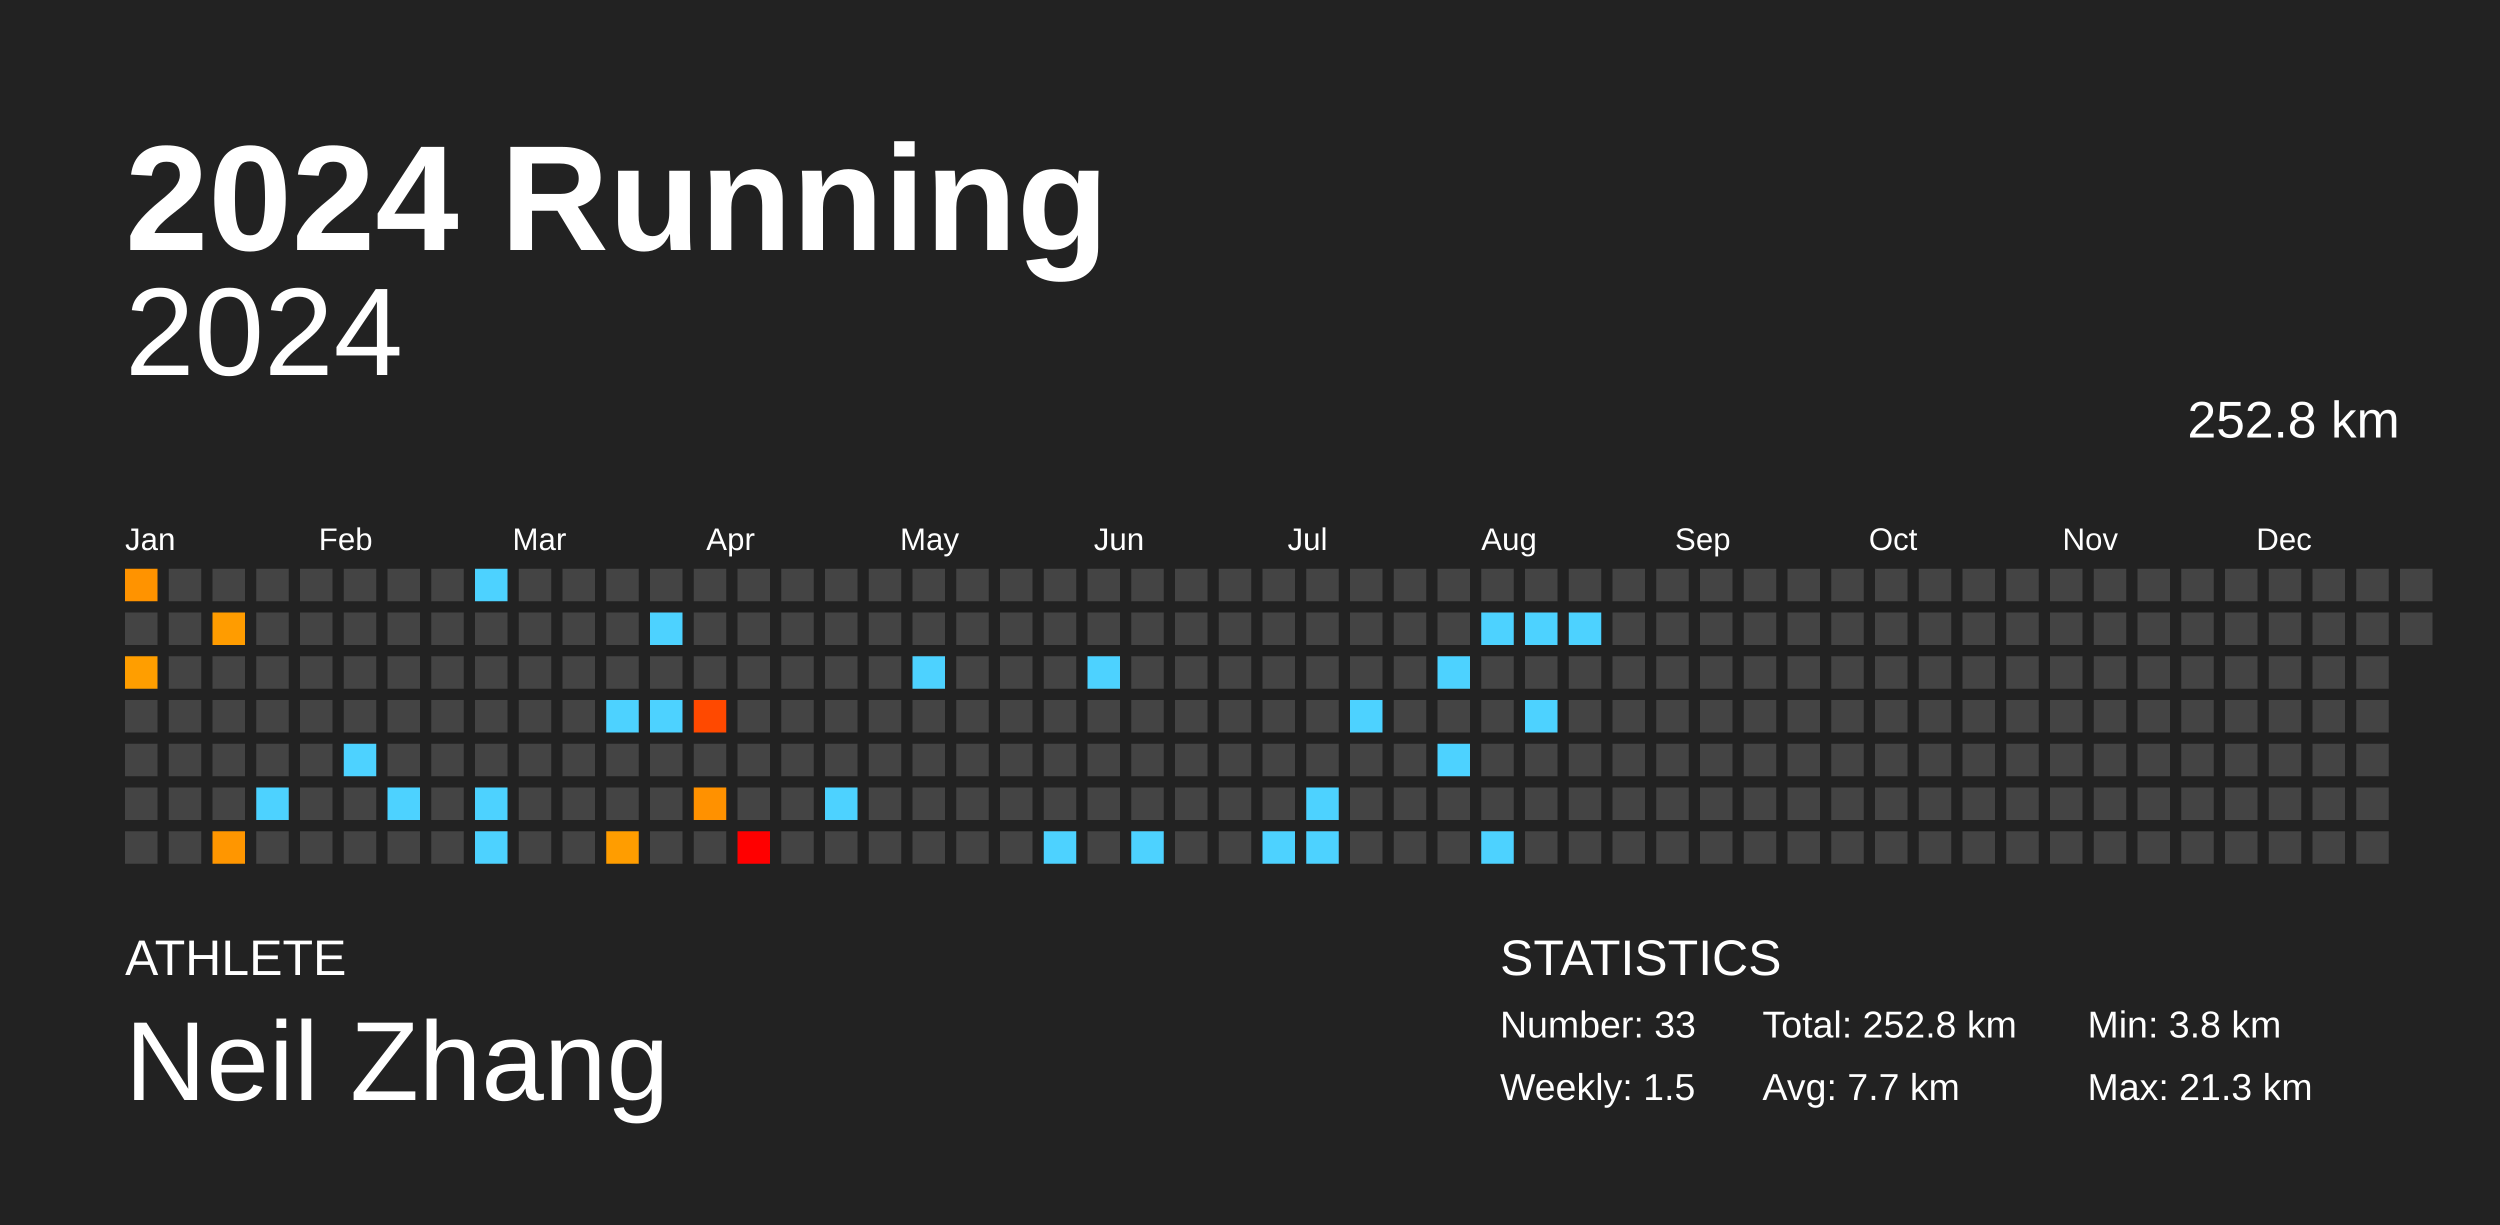
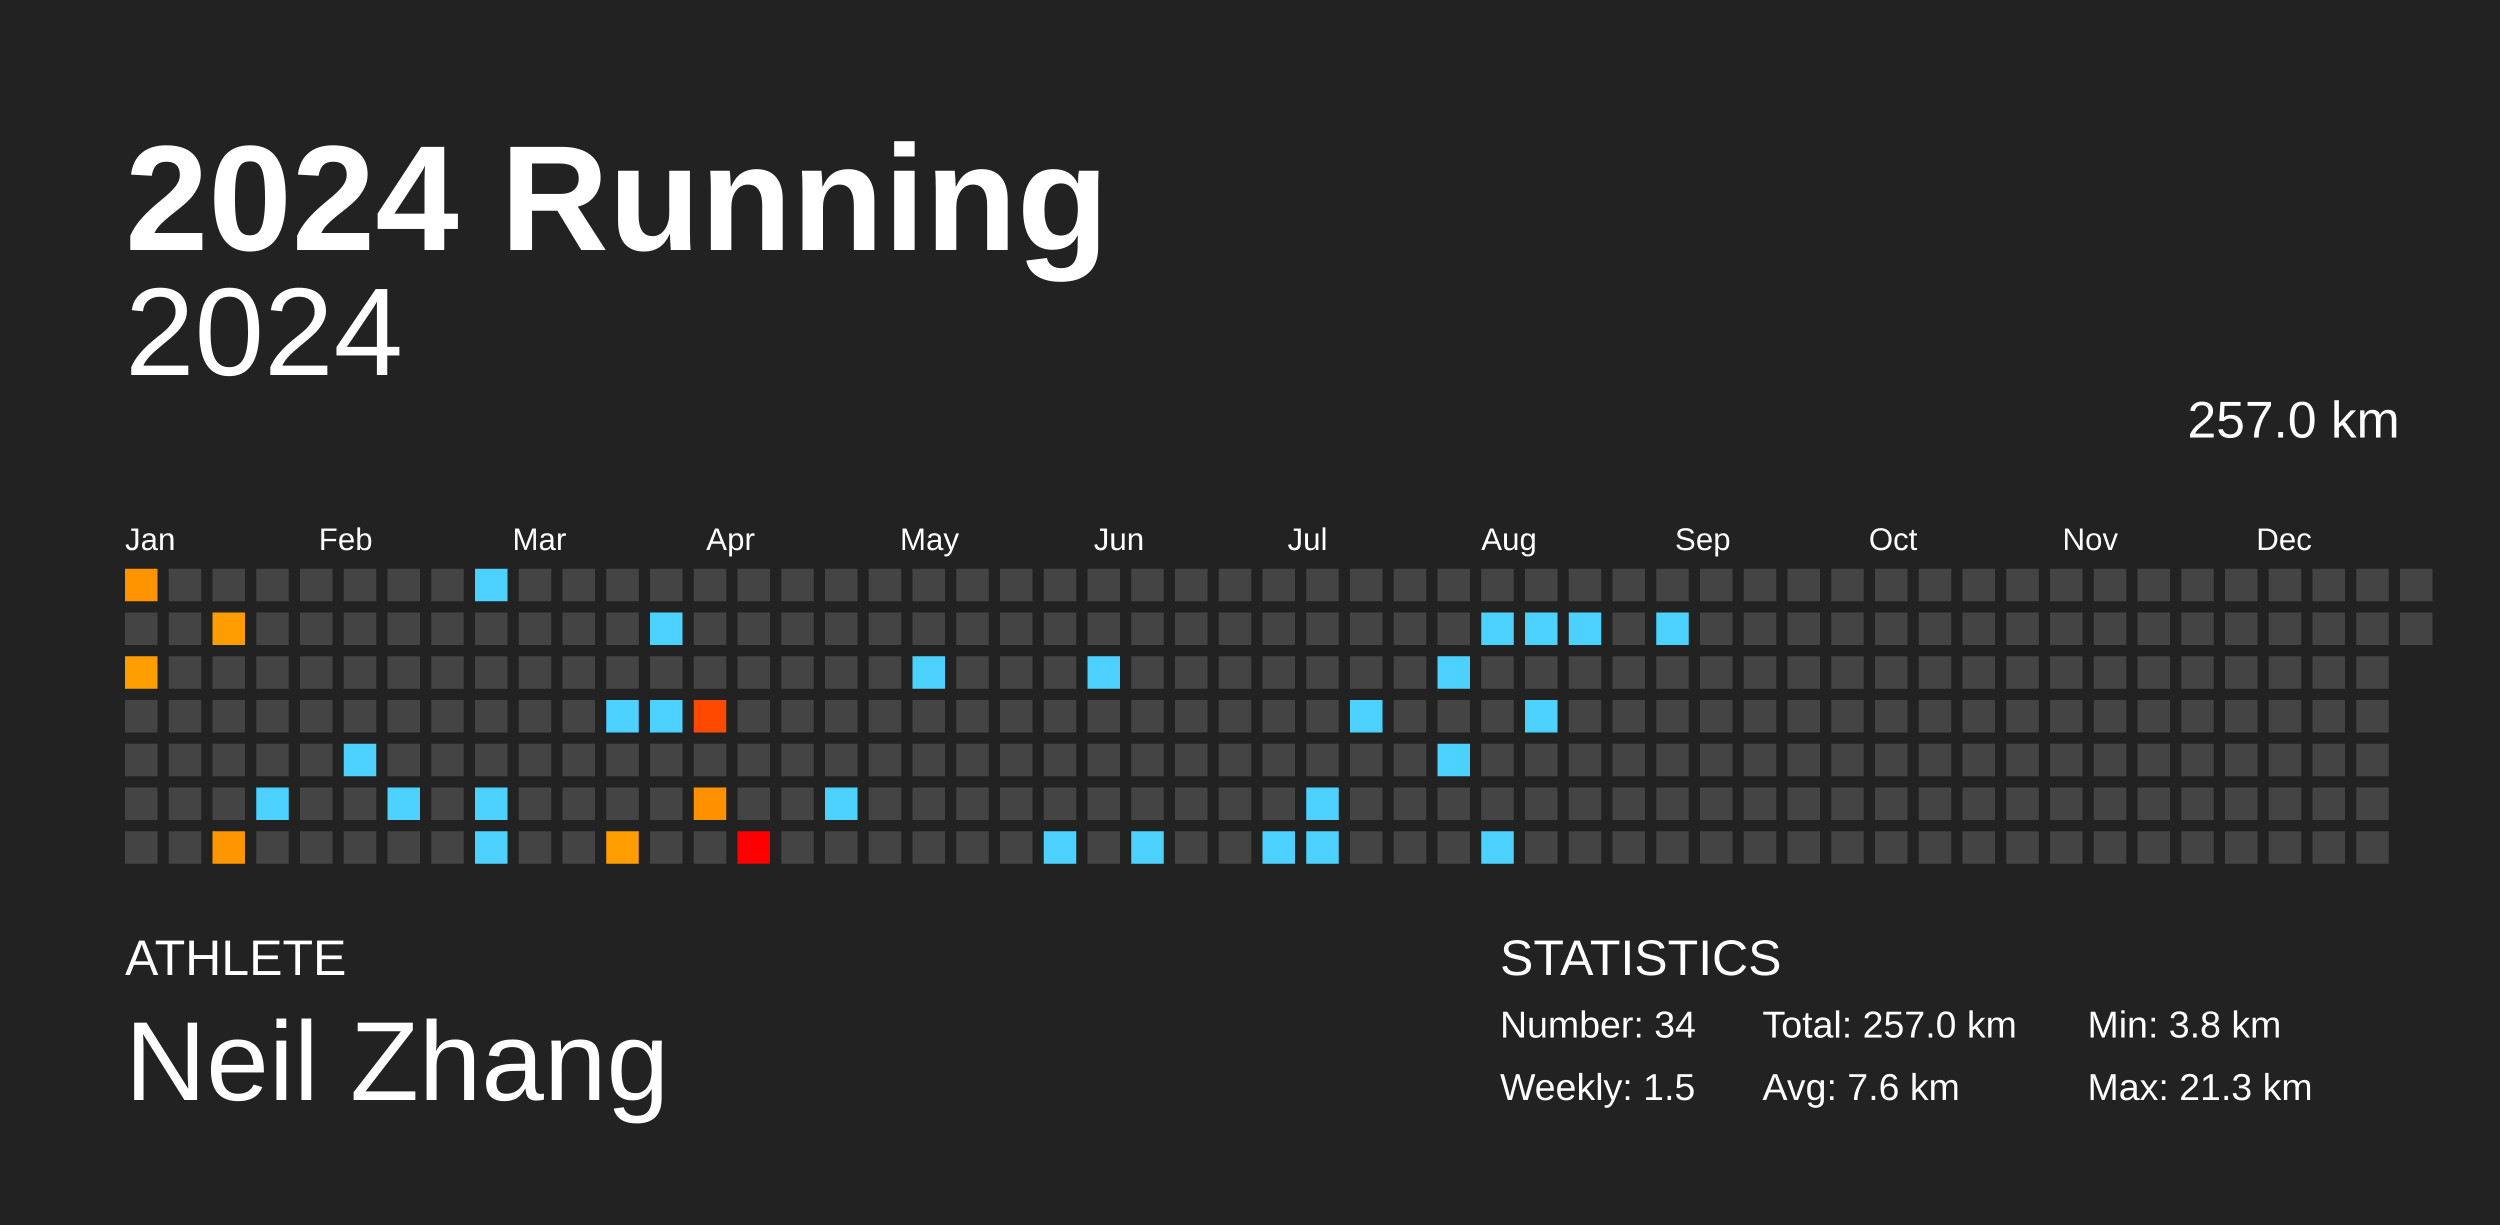
<svg xmlns="http://www.w3.org/2000/svg" baseProfile="full" height="98mm" version="1.1" viewBox="0,0,200,98" width="200mm">
  <defs />
  <rect fill="#222222" height="98" width="200" x="0" y="0" />
  <text fill="#FFFFFF" style="font-size:12px; font-family:Arial; font-weight:bold;" x="10" y="20">2024 Running</text>
  <text fill="#FFFFFF" style="font-size:4px; font-family:Arial" x="10" y="78">ATHLETE</text>
  <text fill="#FFFFFF" style="font-size:9px; font-family:Arial" x="10" y="88">Neil Zhang</text>
  <text fill="#FFFFFF" style="font-size:4px; font-family:Arial" x="120" y="78">STATISTICS</text>
-   <text fill="#FFFFFF" style="font-size:3px; font-family:Arial" x="120" y="83">Number: 33</text>
+   <text fill="#FFFFFF" style="font-size:3px; font-family:Arial" x="120" y="83">Number: 34</text>
  <text fill="#FFFFFF" style="font-size:3px; font-family:Arial" x="120" y="88">Weekly: 1.5</text>
-   <text fill="#FFFFFF" style="font-size:3px; font-family:Arial" x="141" y="83">Total: 252.8 km</text>
-   <text fill="#FFFFFF" style="font-size:3px; font-family:Arial" x="141" y="88">Avg: 7.7 km</text>
+   <text fill="#FFFFFF" style="font-size:3px; font-family:Arial" x="141" y="83">Total: 257.0 km</text>
+   <text fill="#FFFFFF" style="font-size:3px; font-family:Arial" x="141" y="88">Avg: 7.6 km</text>
  <text fill="#FFFFFF" style="font-size:3px; font-family:Arial" x="167" y="83">Min: 3.8 km</text>
  <text fill="#FFFFFF" style="font-size:3px; font-family:Arial" x="167" y="88">Max: 21.3 km</text>
  <text alignment-baseline="hanging" fill="#FFFFFF" style="font-size:10.0px; font-family:Arial;" x="10" y="30">2024</text>
-   <text alignment-baseline="hanging" fill="#FFFFFF" style="font-size:4.125px; font-family:Arial;" x="175" y="35">252.8 km</text>
+   <text alignment-baseline="hanging" fill="#FFFFFF" style="font-size:4.125px; font-family:Arial;" x="175" y="35">257.0 km</text>
  <text fill="#FFFFFF" style="font-size:2.5px; font-family:Arial" x="10.0" y="44">Jan</text>
  <text fill="#FFFFFF" style="font-size:2.5px; font-family:Arial" x="25.5" y="44">Feb</text>
  <text fill="#FFFFFF" style="font-size:2.5px; font-family:Arial" x="41.0" y="44">Mar</text>
  <text fill="#FFFFFF" style="font-size:2.5px; font-family:Arial" x="56.5" y="44">Apr</text>
  <text fill="#FFFFFF" style="font-size:2.5px; font-family:Arial" x="72.0" y="44">May</text>
  <text fill="#FFFFFF" style="font-size:2.5px; font-family:Arial" x="87.5" y="44">Jun</text>
  <text fill="#FFFFFF" style="font-size:2.5px; font-family:Arial" x="103.0" y="44">Jul</text>
  <text fill="#FFFFFF" style="font-size:2.5px; font-family:Arial" x="118.5" y="44">Aug</text>
  <text fill="#FFFFFF" style="font-size:2.5px; font-family:Arial" x="134.0" y="44">Sep</text>
  <text fill="#FFFFFF" style="font-size:2.5px; font-family:Arial" x="149.5" y="44">Oct</text>
  <text fill="#FFFFFF" style="font-size:2.5px; font-family:Arial" x="165.0" y="44">Nov</text>
  <text fill="#FFFFFF" style="font-size:2.5px; font-family:Arial" x="180.5" y="44">Dec</text>
  <rect fill="#ff9300" height="2.6" width="2.6" x="10.0" y="45.5" />
  <rect fill="#444444" height="2.6" width="2.6" x="10.0" y="49.0" />
  <rect fill="#ff9e00" height="2.6" width="2.6" x="10.0" y="52.5" />
  <rect fill="#444444" height="2.6" width="2.6" x="10.0" y="56.0" />
  <rect fill="#444444" height="2.6" width="2.6" x="10.0" y="59.5" />
  <rect fill="#444444" height="2.6" width="2.6" x="10.0" y="63.0" />
  <rect fill="#444444" height="2.6" width="2.6" x="10.0" y="66.5" />
  <rect fill="#444444" height="2.6" width="2.6" x="13.5" y="45.5" />
  <rect fill="#444444" height="2.6" width="2.6" x="13.5" y="49.0" />
  <rect fill="#444444" height="2.6" width="2.6" x="13.5" y="52.5" />
  <rect fill="#444444" height="2.6" width="2.6" x="13.5" y="56.0" />
  <rect fill="#444444" height="2.6" width="2.6" x="13.5" y="59.5" />
  <rect fill="#444444" height="2.6" width="2.6" x="13.5" y="63.0" />
  <rect fill="#444444" height="2.6" width="2.6" x="13.5" y="66.5" />
  <rect fill="#444444" height="2.6" width="2.6" x="17.0" y="45.5" />
  <rect fill="#ff9c00" height="2.6" width="2.6" x="17.0" y="49.0" />
  <rect fill="#444444" height="2.6" width="2.6" x="17.0" y="52.5" />
  <rect fill="#444444" height="2.6" width="2.6" x="17.0" y="56.0" />
  <rect fill="#444444" height="2.6" width="2.6" x="17.0" y="59.5" />
  <rect fill="#444444" height="2.6" width="2.6" x="17.0" y="63.0" />
  <rect fill="#ff9600" height="2.6" width="2.6" x="17.0" y="66.5" />
  <rect fill="#444444" height="2.6" width="2.6" x="20.5" y="45.5" />
  <rect fill="#444444" height="2.6" width="2.6" x="20.5" y="49.0" />
  <rect fill="#444444" height="2.6" width="2.6" x="20.5" y="52.5" />
  <rect fill="#444444" height="2.6" width="2.6" x="20.5" y="56.0" />
  <rect fill="#444444" height="2.6" width="2.6" x="20.5" y="59.5" />
  <rect fill="#4dd2ff" height="2.6" width="2.6" x="20.5" y="63.0" />
  <rect fill="#444444" height="2.6" width="2.6" x="20.5" y="66.5" />
  <rect fill="#444444" height="2.6" width="2.6" x="24.0" y="45.5" />
  <rect fill="#444444" height="2.6" width="2.6" x="24.0" y="49.0" />
  <rect fill="#444444" height="2.6" width="2.6" x="24.0" y="52.5" />
  <rect fill="#444444" height="2.6" width="2.6" x="24.0" y="56.0" />
  <rect fill="#444444" height="2.6" width="2.6" x="24.0" y="59.5" />
  <rect fill="#444444" height="2.6" width="2.6" x="24.0" y="63.0" />
  <rect fill="#444444" height="2.6" width="2.6" x="24.0" y="66.5" />
  <rect fill="#444444" height="2.6" width="2.6" x="27.5" y="45.5" />
  <rect fill="#444444" height="2.6" width="2.6" x="27.5" y="49.0" />
  <rect fill="#444444" height="2.6" width="2.6" x="27.5" y="52.5" />
  <rect fill="#444444" height="2.6" width="2.6" x="27.5" y="56.0" />
  <rect fill="#4dd2ff" height="2.6" width="2.6" x="27.5" y="59.5" />
  <rect fill="#444444" height="2.6" width="2.6" x="27.5" y="63.0" />
  <rect fill="#444444" height="2.6" width="2.6" x="27.5" y="66.5" />
  <rect fill="#444444" height="2.6" width="2.6" x="31.0" y="45.5" />
  <rect fill="#444444" height="2.6" width="2.6" x="31.0" y="49.0" />
  <rect fill="#444444" height="2.6" width="2.6" x="31.0" y="52.5" />
  <rect fill="#444444" height="2.6" width="2.6" x="31.0" y="56.0" />
  <rect fill="#444444" height="2.6" width="2.6" x="31.0" y="59.5" />
  <rect fill="#4dd2ff" height="2.6" width="2.6" x="31.0" y="63.0" />
  <rect fill="#444444" height="2.6" width="2.6" x="31.0" y="66.5" />
  <rect fill="#444444" height="2.6" width="2.6" x="34.5" y="45.5" />
  <rect fill="#444444" height="2.6" width="2.6" x="34.5" y="49.0" />
  <rect fill="#444444" height="2.6" width="2.6" x="34.5" y="52.5" />
  <rect fill="#444444" height="2.6" width="2.6" x="34.5" y="56.0" />
  <rect fill="#444444" height="2.6" width="2.6" x="34.5" y="59.5" />
  <rect fill="#444444" height="2.6" width="2.6" x="34.5" y="63.0" />
  <rect fill="#444444" height="2.6" width="2.6" x="34.5" y="66.5" />
  <rect fill="#4dd2ff" height="2.6" width="2.6" x="38.0" y="45.5" />
  <rect fill="#444444" height="2.6" width="2.6" x="38.0" y="49.0" />
  <rect fill="#444444" height="2.6" width="2.6" x="38.0" y="52.5" />
  <rect fill="#444444" height="2.6" width="2.6" x="38.0" y="56.0" />
  <rect fill="#444444" height="2.6" width="2.6" x="38.0" y="59.5" />
  <rect fill="#4dd2ff" height="2.6" width="2.6" x="38.0" y="63.0" />
  <rect fill="#4dd2ff" height="2.6" width="2.6" x="38.0" y="66.5" />
  <rect fill="#444444" height="2.6" width="2.6" x="41.5" y="45.5" />
  <rect fill="#444444" height="2.6" width="2.6" x="41.5" y="49.0" />
  <rect fill="#444444" height="2.6" width="2.6" x="41.5" y="52.5" />
  <rect fill="#444444" height="2.6" width="2.6" x="41.5" y="56.0" />
  <rect fill="#444444" height="2.6" width="2.6" x="41.5" y="59.5" />
  <rect fill="#444444" height="2.6" width="2.6" x="41.5" y="63.0" />
  <rect fill="#444444" height="2.6" width="2.6" x="41.5" y="66.5" />
  <rect fill="#444444" height="2.6" width="2.6" x="45.0" y="45.5" />
  <rect fill="#444444" height="2.6" width="2.6" x="45.0" y="49.0" />
  <rect fill="#444444" height="2.6" width="2.6" x="45.0" y="52.5" />
  <rect fill="#444444" height="2.6" width="2.6" x="45.0" y="56.0" />
  <rect fill="#444444" height="2.6" width="2.6" x="45.0" y="59.5" />
  <rect fill="#444444" height="2.6" width="2.6" x="45.0" y="63.0" />
  <rect fill="#444444" height="2.6" width="2.6" x="45.0" y="66.5" />
  <rect fill="#444444" height="2.6" width="2.6" x="48.5" y="45.5" />
  <rect fill="#444444" height="2.6" width="2.6" x="48.5" y="49.0" />
  <rect fill="#444444" height="2.6" width="2.6" x="48.5" y="52.5" />
  <rect fill="#4dd2ff" height="2.6" width="2.6" x="48.5" y="56.0" />
  <rect fill="#444444" height="2.6" width="2.6" x="48.5" y="59.5" />
  <rect fill="#444444" height="2.6" width="2.6" x="48.5" y="63.0" />
  <rect fill="#ff9d00" height="2.6" width="2.6" x="48.5" y="66.5" />
  <rect fill="#444444" height="2.6" width="2.6" x="52.0" y="45.5" />
  <rect fill="#4dd2ff" height="2.6" width="2.6" x="52.0" y="49.0" />
  <rect fill="#444444" height="2.6" width="2.6" x="52.0" y="52.5" />
  <rect fill="#4dd2ff" height="2.6" width="2.6" x="52.0" y="56.0" />
  <rect fill="#444444" height="2.6" width="2.6" x="52.0" y="59.5" />
  <rect fill="#444444" height="2.6" width="2.6" x="52.0" y="63.0" />
  <rect fill="#444444" height="2.6" width="2.6" x="52.0" y="66.5" />
  <rect fill="#444444" height="2.6" width="2.6" x="55.5" y="45.5" />
  <rect fill="#444444" height="2.6" width="2.6" x="55.5" y="49.0" />
  <rect fill="#444444" height="2.6" width="2.6" x="55.5" y="52.5" />
  <rect fill="#ff4900" height="2.6" width="2.6" x="55.5" y="56.0" />
  <rect fill="#444444" height="2.6" width="2.6" x="55.5" y="59.5" />
  <rect fill="#ff9100" height="2.6" width="2.6" x="55.5" y="63.0" />
  <rect fill="#444444" height="2.6" width="2.6" x="55.5" y="66.5" />
  <rect fill="#444444" height="2.6" width="2.6" x="59.0" y="45.5" />
  <rect fill="#444444" height="2.6" width="2.6" x="59.0" y="49.0" />
  <rect fill="#444444" height="2.6" width="2.6" x="59.0" y="52.5" />
  <rect fill="#444444" height="2.6" width="2.6" x="59.0" y="56.0" />
  <rect fill="#444444" height="2.6" width="2.6" x="59.0" y="59.5" />
  <rect fill="#444444" height="2.6" width="2.6" x="59.0" y="63.0" />
  <rect fill="red" height="2.6" width="2.6" x="59.0" y="66.5" />
  <rect fill="#444444" height="2.6" width="2.6" x="62.5" y="45.5" />
  <rect fill="#444444" height="2.6" width="2.6" x="62.5" y="49.0" />
  <rect fill="#444444" height="2.6" width="2.6" x="62.5" y="52.5" />
  <rect fill="#444444" height="2.6" width="2.6" x="62.5" y="56.0" />
  <rect fill="#444444" height="2.6" width="2.6" x="62.5" y="59.5" />
  <rect fill="#444444" height="2.6" width="2.6" x="62.5" y="63.0" />
  <rect fill="#444444" height="2.6" width="2.6" x="62.5" y="66.5" />
  <rect fill="#444444" height="2.6" width="2.6" x="66.0" y="45.5" />
  <rect fill="#444444" height="2.6" width="2.6" x="66.0" y="49.0" />
  <rect fill="#444444" height="2.6" width="2.6" x="66.0" y="52.5" />
  <rect fill="#444444" height="2.6" width="2.6" x="66.0" y="56.0" />
  <rect fill="#444444" height="2.6" width="2.6" x="66.0" y="59.5" />
  <rect fill="#4dd2ff" height="2.6" width="2.6" x="66.0" y="63.0" />
  <rect fill="#444444" height="2.6" width="2.6" x="66.0" y="66.5" />
  <rect fill="#444444" height="2.6" width="2.6" x="69.5" y="45.5" />
  <rect fill="#444444" height="2.6" width="2.6" x="69.5" y="49.0" />
  <rect fill="#444444" height="2.6" width="2.6" x="69.5" y="52.5" />
  <rect fill="#444444" height="2.6" width="2.6" x="69.5" y="56.0" />
  <rect fill="#444444" height="2.6" width="2.6" x="69.5" y="59.5" />
  <rect fill="#444444" height="2.6" width="2.6" x="69.5" y="63.0" />
  <rect fill="#444444" height="2.6" width="2.6" x="69.5" y="66.5" />
  <rect fill="#444444" height="2.6" width="2.6" x="73.0" y="45.5" />
  <rect fill="#444444" height="2.6" width="2.6" x="73.0" y="49.0" />
  <rect fill="#4dd2ff" height="2.6" width="2.6" x="73.0" y="52.5" />
  <rect fill="#444444" height="2.6" width="2.6" x="73.0" y="56.0" />
  <rect fill="#444444" height="2.6" width="2.6" x="73.0" y="59.5" />
  <rect fill="#444444" height="2.6" width="2.6" x="73.0" y="63.0" />
  <rect fill="#444444" height="2.6" width="2.6" x="73.0" y="66.5" />
  <rect fill="#444444" height="2.6" width="2.6" x="76.5" y="45.5" />
  <rect fill="#444444" height="2.6" width="2.6" x="76.5" y="49.0" />
  <rect fill="#444444" height="2.6" width="2.6" x="76.5" y="52.5" />
  <rect fill="#444444" height="2.6" width="2.6" x="76.5" y="56.0" />
  <rect fill="#444444" height="2.6" width="2.6" x="76.5" y="59.5" />
  <rect fill="#444444" height="2.6" width="2.6" x="76.5" y="63.0" />
  <rect fill="#444444" height="2.6" width="2.6" x="76.5" y="66.5" />
  <rect fill="#444444" height="2.6" width="2.6" x="80.0" y="45.5" />
  <rect fill="#444444" height="2.6" width="2.6" x="80.0" y="49.0" />
  <rect fill="#444444" height="2.6" width="2.6" x="80.0" y="52.5" />
  <rect fill="#444444" height="2.6" width="2.6" x="80.0" y="56.0" />
  <rect fill="#444444" height="2.6" width="2.6" x="80.0" y="59.5" />
  <rect fill="#444444" height="2.6" width="2.6" x="80.0" y="63.0" />
  <rect fill="#444444" height="2.6" width="2.6" x="80.0" y="66.5" />
  <rect fill="#444444" height="2.6" width="2.6" x="83.5" y="45.5" />
  <rect fill="#444444" height="2.6" width="2.6" x="83.5" y="49.0" />
  <rect fill="#444444" height="2.6" width="2.6" x="83.5" y="52.5" />
  <rect fill="#444444" height="2.6" width="2.6" x="83.5" y="56.0" />
  <rect fill="#444444" height="2.6" width="2.6" x="83.5" y="59.5" />
  <rect fill="#444444" height="2.6" width="2.6" x="83.5" y="63.0" />
  <rect fill="#4dd2ff" height="2.6" width="2.6" x="83.5" y="66.5" />
  <rect fill="#444444" height="2.6" width="2.6" x="87.0" y="45.5" />
  <rect fill="#444444" height="2.6" width="2.6" x="87.0" y="49.0" />
  <rect fill="#4dd2ff" height="2.6" width="2.6" x="87.0" y="52.5" />
  <rect fill="#444444" height="2.6" width="2.6" x="87.0" y="56.0" />
  <rect fill="#444444" height="2.6" width="2.6" x="87.0" y="59.5" />
  <rect fill="#444444" height="2.6" width="2.6" x="87.0" y="63.0" />
  <rect fill="#444444" height="2.6" width="2.6" x="87.0" y="66.5" />
  <rect fill="#444444" height="2.6" width="2.6" x="90.5" y="45.5" />
  <rect fill="#444444" height="2.6" width="2.6" x="90.5" y="49.0" />
  <rect fill="#444444" height="2.6" width="2.6" x="90.5" y="52.5" />
  <rect fill="#444444" height="2.6" width="2.6" x="90.5" y="56.0" />
  <rect fill="#444444" height="2.6" width="2.6" x="90.5" y="59.5" />
  <rect fill="#444444" height="2.6" width="2.6" x="90.5" y="63.0" />
  <rect fill="#4dd2ff" height="2.6" width="2.6" x="90.5" y="66.5" />
  <rect fill="#444444" height="2.6" width="2.6" x="94.0" y="45.5" />
  <rect fill="#444444" height="2.6" width="2.6" x="94.0" y="49.0" />
  <rect fill="#444444" height="2.6" width="2.6" x="94.0" y="52.5" />
  <rect fill="#444444" height="2.6" width="2.6" x="94.0" y="56.0" />
  <rect fill="#444444" height="2.6" width="2.6" x="94.0" y="59.5" />
  <rect fill="#444444" height="2.6" width="2.6" x="94.0" y="63.0" />
  <rect fill="#444444" height="2.6" width="2.6" x="94.0" y="66.5" />
  <rect fill="#444444" height="2.6" width="2.6" x="97.5" y="45.5" />
  <rect fill="#444444" height="2.6" width="2.6" x="97.5" y="49.0" />
  <rect fill="#444444" height="2.6" width="2.6" x="97.5" y="52.5" />
  <rect fill="#444444" height="2.6" width="2.6" x="97.5" y="56.0" />
  <rect fill="#444444" height="2.6" width="2.6" x="97.5" y="59.5" />
  <rect fill="#444444" height="2.6" width="2.6" x="97.5" y="63.0" />
  <rect fill="#444444" height="2.6" width="2.6" x="97.5" y="66.5" />
  <rect fill="#444444" height="2.6" width="2.6" x="101.0" y="45.5" />
  <rect fill="#444444" height="2.6" width="2.6" x="101.0" y="49.0" />
  <rect fill="#444444" height="2.6" width="2.6" x="101.0" y="52.5" />
  <rect fill="#444444" height="2.6" width="2.6" x="101.0" y="56.0" />
  <rect fill="#444444" height="2.6" width="2.6" x="101.0" y="59.5" />
  <rect fill="#444444" height="2.6" width="2.6" x="101.0" y="63.0" />
  <rect fill="#4dd2ff" height="2.6" width="2.6" x="101.0" y="66.5" />
  <rect fill="#444444" height="2.6" width="2.6" x="104.5" y="45.5" />
  <rect fill="#444444" height="2.6" width="2.6" x="104.5" y="49.0" />
  <rect fill="#444444" height="2.6" width="2.6" x="104.5" y="52.5" />
  <rect fill="#444444" height="2.6" width="2.6" x="104.5" y="56.0" />
  <rect fill="#444444" height="2.6" width="2.6" x="104.5" y="59.5" />
  <rect fill="#4dd2ff" height="2.6" width="2.6" x="104.5" y="63.0" />
  <rect fill="#4dd2ff" height="2.6" width="2.6" x="104.5" y="66.5" />
  <rect fill="#444444" height="2.6" width="2.6" x="108.0" y="45.5" />
  <rect fill="#444444" height="2.6" width="2.6" x="108.0" y="49.0" />
  <rect fill="#444444" height="2.6" width="2.6" x="108.0" y="52.5" />
  <rect fill="#4dd2ff" height="2.6" width="2.6" x="108.0" y="56.0" />
  <rect fill="#444444" height="2.6" width="2.6" x="108.0" y="59.5" />
  <rect fill="#444444" height="2.6" width="2.6" x="108.0" y="63.0" />
  <rect fill="#444444" height="2.6" width="2.6" x="108.0" y="66.5" />
  <rect fill="#444444" height="2.6" width="2.6" x="111.5" y="45.5" />
  <rect fill="#444444" height="2.6" width="2.6" x="111.5" y="49.0" />
  <rect fill="#444444" height="2.6" width="2.6" x="111.5" y="52.5" />
  <rect fill="#444444" height="2.6" width="2.6" x="111.5" y="56.0" />
  <rect fill="#444444" height="2.6" width="2.6" x="111.5" y="59.5" />
  <rect fill="#444444" height="2.6" width="2.6" x="111.5" y="63.0" />
  <rect fill="#444444" height="2.6" width="2.6" x="111.5" y="66.5" />
  <rect fill="#444444" height="2.6" width="2.6" x="115.0" y="45.5" />
  <rect fill="#444444" height="2.6" width="2.6" x="115.0" y="49.0" />
  <rect fill="#4dd2ff" height="2.6" width="2.6" x="115.0" y="52.5" />
  <rect fill="#444444" height="2.6" width="2.6" x="115.0" y="56.0" />
  <rect fill="#4dd2ff" height="2.6" width="2.6" x="115.0" y="59.5" />
  <rect fill="#444444" height="2.6" width="2.6" x="115.0" y="63.0" />
  <rect fill="#444444" height="2.6" width="2.6" x="115.0" y="66.5" />
  <rect fill="#444444" height="2.6" width="2.6" x="118.5" y="45.5" />
  <rect fill="#4dd2ff" height="2.6" width="2.6" x="118.5" y="49.0" />
  <rect fill="#444444" height="2.6" width="2.6" x="118.5" y="52.5" />
  <rect fill="#444444" height="2.6" width="2.6" x="118.5" y="56.0" />
  <rect fill="#444444" height="2.6" width="2.6" x="118.5" y="59.5" />
  <rect fill="#444444" height="2.6" width="2.6" x="118.5" y="63.0" />
  <rect fill="#4dd2ff" height="2.6" width="2.6" x="118.5" y="66.5" />
  <rect fill="#444444" height="2.6" width="2.6" x="122.0" y="45.5" />
  <rect fill="#4dd2ff" height="2.6" width="2.6" x="122.0" y="49.0" />
  <rect fill="#444444" height="2.6" width="2.6" x="122.0" y="52.5" />
  <rect fill="#4dd2ff" height="2.6" width="2.6" x="122.0" y="56.0" />
  <rect fill="#444444" height="2.6" width="2.6" x="122.0" y="59.5" />
  <rect fill="#444444" height="2.6" width="2.6" x="122.0" y="63.0" />
  <rect fill="#444444" height="2.6" width="2.6" x="122.0" y="66.5" />
  <rect fill="#444444" height="2.6" width="2.6" x="125.5" y="45.5" />
  <rect fill="#4dd2ff" height="2.6" width="2.6" x="125.5" y="49.0" />
  <rect fill="#444444" height="2.6" width="2.6" x="125.5" y="52.5" />
  <rect fill="#444444" height="2.6" width="2.6" x="125.5" y="56.0" />
  <rect fill="#444444" height="2.6" width="2.6" x="125.5" y="59.5" />
  <rect fill="#444444" height="2.6" width="2.6" x="125.5" y="63.0" />
  <rect fill="#444444" height="2.6" width="2.6" x="125.5" y="66.5" />
  <rect fill="#444444" height="2.6" width="2.6" x="129.0" y="45.5" />
  <rect fill="#444444" height="2.6" width="2.6" x="129.0" y="49.0" />
  <rect fill="#444444" height="2.6" width="2.6" x="129.0" y="52.5" />
  <rect fill="#444444" height="2.6" width="2.6" x="129.0" y="56.0" />
  <rect fill="#444444" height="2.6" width="2.6" x="129.0" y="59.5" />
  <rect fill="#444444" height="2.6" width="2.6" x="129.0" y="63.0" />
  <rect fill="#444444" height="2.6" width="2.6" x="129.0" y="66.5" />
  <rect fill="#444444" height="2.6" width="2.6" x="132.5" y="45.5" />
-   <rect fill="#444444" height="2.6" width="2.6" x="132.5" y="49.0" />
+   <rect fill="#4dd2ff" height="2.6" width="2.6" x="132.5" y="49.0" />
  <rect fill="#444444" height="2.6" width="2.6" x="132.5" y="52.5" />
  <rect fill="#444444" height="2.6" width="2.6" x="132.5" y="56.0" />
  <rect fill="#444444" height="2.6" width="2.6" x="132.5" y="59.5" />
  <rect fill="#444444" height="2.6" width="2.6" x="132.5" y="63.0" />
  <rect fill="#444444" height="2.6" width="2.6" x="132.5" y="66.5" />
  <rect fill="#444444" height="2.6" width="2.6" x="136.0" y="45.5" />
  <rect fill="#444444" height="2.6" width="2.6" x="136.0" y="49.0" />
  <rect fill="#444444" height="2.6" width="2.6" x="136.0" y="52.5" />
  <rect fill="#444444" height="2.6" width="2.6" x="136.0" y="56.0" />
  <rect fill="#444444" height="2.6" width="2.6" x="136.0" y="59.5" />
  <rect fill="#444444" height="2.6" width="2.6" x="136.0" y="63.0" />
  <rect fill="#444444" height="2.6" width="2.6" x="136.0" y="66.5" />
  <rect fill="#444444" height="2.6" width="2.6" x="139.5" y="45.5" />
  <rect fill="#444444" height="2.6" width="2.6" x="139.5" y="49.0" />
  <rect fill="#444444" height="2.6" width="2.6" x="139.5" y="52.5" />
  <rect fill="#444444" height="2.6" width="2.6" x="139.5" y="56.0" />
  <rect fill="#444444" height="2.6" width="2.6" x="139.5" y="59.5" />
  <rect fill="#444444" height="2.6" width="2.6" x="139.5" y="63.0" />
  <rect fill="#444444" height="2.6" width="2.6" x="139.5" y="66.5" />
  <rect fill="#444444" height="2.6" width="2.6" x="143.0" y="45.5" />
  <rect fill="#444444" height="2.6" width="2.6" x="143.0" y="49.0" />
  <rect fill="#444444" height="2.6" width="2.6" x="143.0" y="52.5" />
  <rect fill="#444444" height="2.6" width="2.6" x="143.0" y="56.0" />
  <rect fill="#444444" height="2.6" width="2.6" x="143.0" y="59.5" />
  <rect fill="#444444" height="2.6" width="2.6" x="143.0" y="63.0" />
  <rect fill="#444444" height="2.6" width="2.6" x="143.0" y="66.5" />
  <rect fill="#444444" height="2.6" width="2.6" x="146.5" y="45.5" />
  <rect fill="#444444" height="2.6" width="2.6" x="146.5" y="49.0" />
  <rect fill="#444444" height="2.6" width="2.6" x="146.5" y="52.5" />
  <rect fill="#444444" height="2.6" width="2.6" x="146.5" y="56.0" />
  <rect fill="#444444" height="2.6" width="2.6" x="146.5" y="59.5" />
  <rect fill="#444444" height="2.6" width="2.6" x="146.5" y="63.0" />
  <rect fill="#444444" height="2.6" width="2.6" x="146.5" y="66.5" />
  <rect fill="#444444" height="2.6" width="2.6" x="150.0" y="45.5" />
  <rect fill="#444444" height="2.6" width="2.6" x="150.0" y="49.0" />
  <rect fill="#444444" height="2.6" width="2.6" x="150.0" y="52.5" />
  <rect fill="#444444" height="2.6" width="2.6" x="150.0" y="56.0" />
  <rect fill="#444444" height="2.6" width="2.6" x="150.0" y="59.5" />
  <rect fill="#444444" height="2.6" width="2.6" x="150.0" y="63.0" />
  <rect fill="#444444" height="2.6" width="2.6" x="150.0" y="66.5" />
  <rect fill="#444444" height="2.6" width="2.6" x="153.5" y="45.5" />
  <rect fill="#444444" height="2.6" width="2.6" x="153.5" y="49.0" />
  <rect fill="#444444" height="2.6" width="2.6" x="153.5" y="52.5" />
  <rect fill="#444444" height="2.6" width="2.6" x="153.5" y="56.0" />
  <rect fill="#444444" height="2.6" width="2.6" x="153.5" y="59.5" />
  <rect fill="#444444" height="2.6" width="2.6" x="153.5" y="63.0" />
  <rect fill="#444444" height="2.6" width="2.6" x="153.5" y="66.5" />
  <rect fill="#444444" height="2.6" width="2.6" x="157.0" y="45.5" />
  <rect fill="#444444" height="2.6" width="2.6" x="157.0" y="49.0" />
  <rect fill="#444444" height="2.6" width="2.6" x="157.0" y="52.5" />
  <rect fill="#444444" height="2.6" width="2.6" x="157.0" y="56.0" />
  <rect fill="#444444" height="2.6" width="2.6" x="157.0" y="59.5" />
  <rect fill="#444444" height="2.6" width="2.6" x="157.0" y="63.0" />
  <rect fill="#444444" height="2.6" width="2.6" x="157.0" y="66.5" />
  <rect fill="#444444" height="2.6" width="2.6" x="160.5" y="45.5" />
  <rect fill="#444444" height="2.6" width="2.6" x="160.5" y="49.0" />
  <rect fill="#444444" height="2.6" width="2.6" x="160.5" y="52.5" />
  <rect fill="#444444" height="2.6" width="2.6" x="160.5" y="56.0" />
  <rect fill="#444444" height="2.6" width="2.6" x="160.5" y="59.5" />
  <rect fill="#444444" height="2.6" width="2.6" x="160.5" y="63.0" />
  <rect fill="#444444" height="2.6" width="2.6" x="160.5" y="66.5" />
  <rect fill="#444444" height="2.6" width="2.6" x="164.0" y="45.5" />
  <rect fill="#444444" height="2.6" width="2.6" x="164.0" y="49.0" />
  <rect fill="#444444" height="2.6" width="2.6" x="164.0" y="52.5" />
  <rect fill="#444444" height="2.6" width="2.6" x="164.0" y="56.0" />
  <rect fill="#444444" height="2.6" width="2.6" x="164.0" y="59.5" />
  <rect fill="#444444" height="2.6" width="2.6" x="164.0" y="63.0" />
  <rect fill="#444444" height="2.6" width="2.6" x="164.0" y="66.5" />
  <rect fill="#444444" height="2.6" width="2.6" x="167.5" y="45.5" />
  <rect fill="#444444" height="2.6" width="2.6" x="167.5" y="49.0" />
  <rect fill="#444444" height="2.6" width="2.6" x="167.5" y="52.5" />
  <rect fill="#444444" height="2.6" width="2.6" x="167.5" y="56.0" />
  <rect fill="#444444" height="2.6" width="2.6" x="167.5" y="59.5" />
  <rect fill="#444444" height="2.6" width="2.6" x="167.5" y="63.0" />
  <rect fill="#444444" height="2.6" width="2.6" x="167.5" y="66.5" />
  <rect fill="#444444" height="2.6" width="2.6" x="171.0" y="45.5" />
  <rect fill="#444444" height="2.6" width="2.6" x="171.0" y="49.0" />
  <rect fill="#444444" height="2.6" width="2.6" x="171.0" y="52.5" />
  <rect fill="#444444" height="2.6" width="2.6" x="171.0" y="56.0" />
  <rect fill="#444444" height="2.6" width="2.6" x="171.0" y="59.5" />
  <rect fill="#444444" height="2.6" width="2.6" x="171.0" y="63.0" />
  <rect fill="#444444" height="2.6" width="2.6" x="171.0" y="66.5" />
  <rect fill="#444444" height="2.6" width="2.6" x="174.5" y="45.5" />
  <rect fill="#444444" height="2.6" width="2.6" x="174.5" y="49.0" />
  <rect fill="#444444" height="2.6" width="2.6" x="174.5" y="52.5" />
  <rect fill="#444444" height="2.6" width="2.6" x="174.5" y="56.0" />
  <rect fill="#444444" height="2.6" width="2.6" x="174.5" y="59.5" />
  <rect fill="#444444" height="2.6" width="2.6" x="174.5" y="63.0" />
  <rect fill="#444444" height="2.6" width="2.6" x="174.5" y="66.5" />
  <rect fill="#444444" height="2.6" width="2.6" x="178.0" y="45.5" />
  <rect fill="#444444" height="2.6" width="2.6" x="178.0" y="49.0" />
  <rect fill="#444444" height="2.6" width="2.6" x="178.0" y="52.5" />
  <rect fill="#444444" height="2.6" width="2.6" x="178.0" y="56.0" />
  <rect fill="#444444" height="2.6" width="2.6" x="178.0" y="59.5" />
  <rect fill="#444444" height="2.6" width="2.6" x="178.0" y="63.0" />
  <rect fill="#444444" height="2.6" width="2.6" x="178.0" y="66.5" />
  <rect fill="#444444" height="2.6" width="2.6" x="181.5" y="45.5" />
  <rect fill="#444444" height="2.6" width="2.6" x="181.5" y="49.0" />
  <rect fill="#444444" height="2.6" width="2.6" x="181.5" y="52.5" />
  <rect fill="#444444" height="2.6" width="2.6" x="181.5" y="56.0" />
  <rect fill="#444444" height="2.6" width="2.6" x="181.5" y="59.5" />
  <rect fill="#444444" height="2.6" width="2.6" x="181.5" y="63.0" />
  <rect fill="#444444" height="2.6" width="2.6" x="181.5" y="66.5" />
  <rect fill="#444444" height="2.6" width="2.6" x="185.0" y="45.5" />
  <rect fill="#444444" height="2.6" width="2.6" x="185.0" y="49.0" />
  <rect fill="#444444" height="2.6" width="2.6" x="185.0" y="52.5" />
  <rect fill="#444444" height="2.6" width="2.6" x="185.0" y="56.0" />
  <rect fill="#444444" height="2.6" width="2.6" x="185.0" y="59.5" />
  <rect fill="#444444" height="2.6" width="2.6" x="185.0" y="63.0" />
  <rect fill="#444444" height="2.6" width="2.6" x="185.0" y="66.5" />
  <rect fill="#444444" height="2.6" width="2.6" x="188.5" y="45.5" />
  <rect fill="#444444" height="2.6" width="2.6" x="188.5" y="49.0" />
  <rect fill="#444444" height="2.6" width="2.6" x="188.5" y="52.5" />
  <rect fill="#444444" height="2.6" width="2.6" x="188.5" y="56.0" />
  <rect fill="#444444" height="2.6" width="2.6" x="188.5" y="59.5" />
  <rect fill="#444444" height="2.6" width="2.6" x="188.5" y="63.0" />
  <rect fill="#444444" height="2.6" width="2.6" x="188.5" y="66.5" />
  <rect fill="#444444" height="2.6" width="2.6" x="192.0" y="45.5" />
  <rect fill="#444444" height="2.6" width="2.6" x="192.0" y="49.0" />
</svg>
